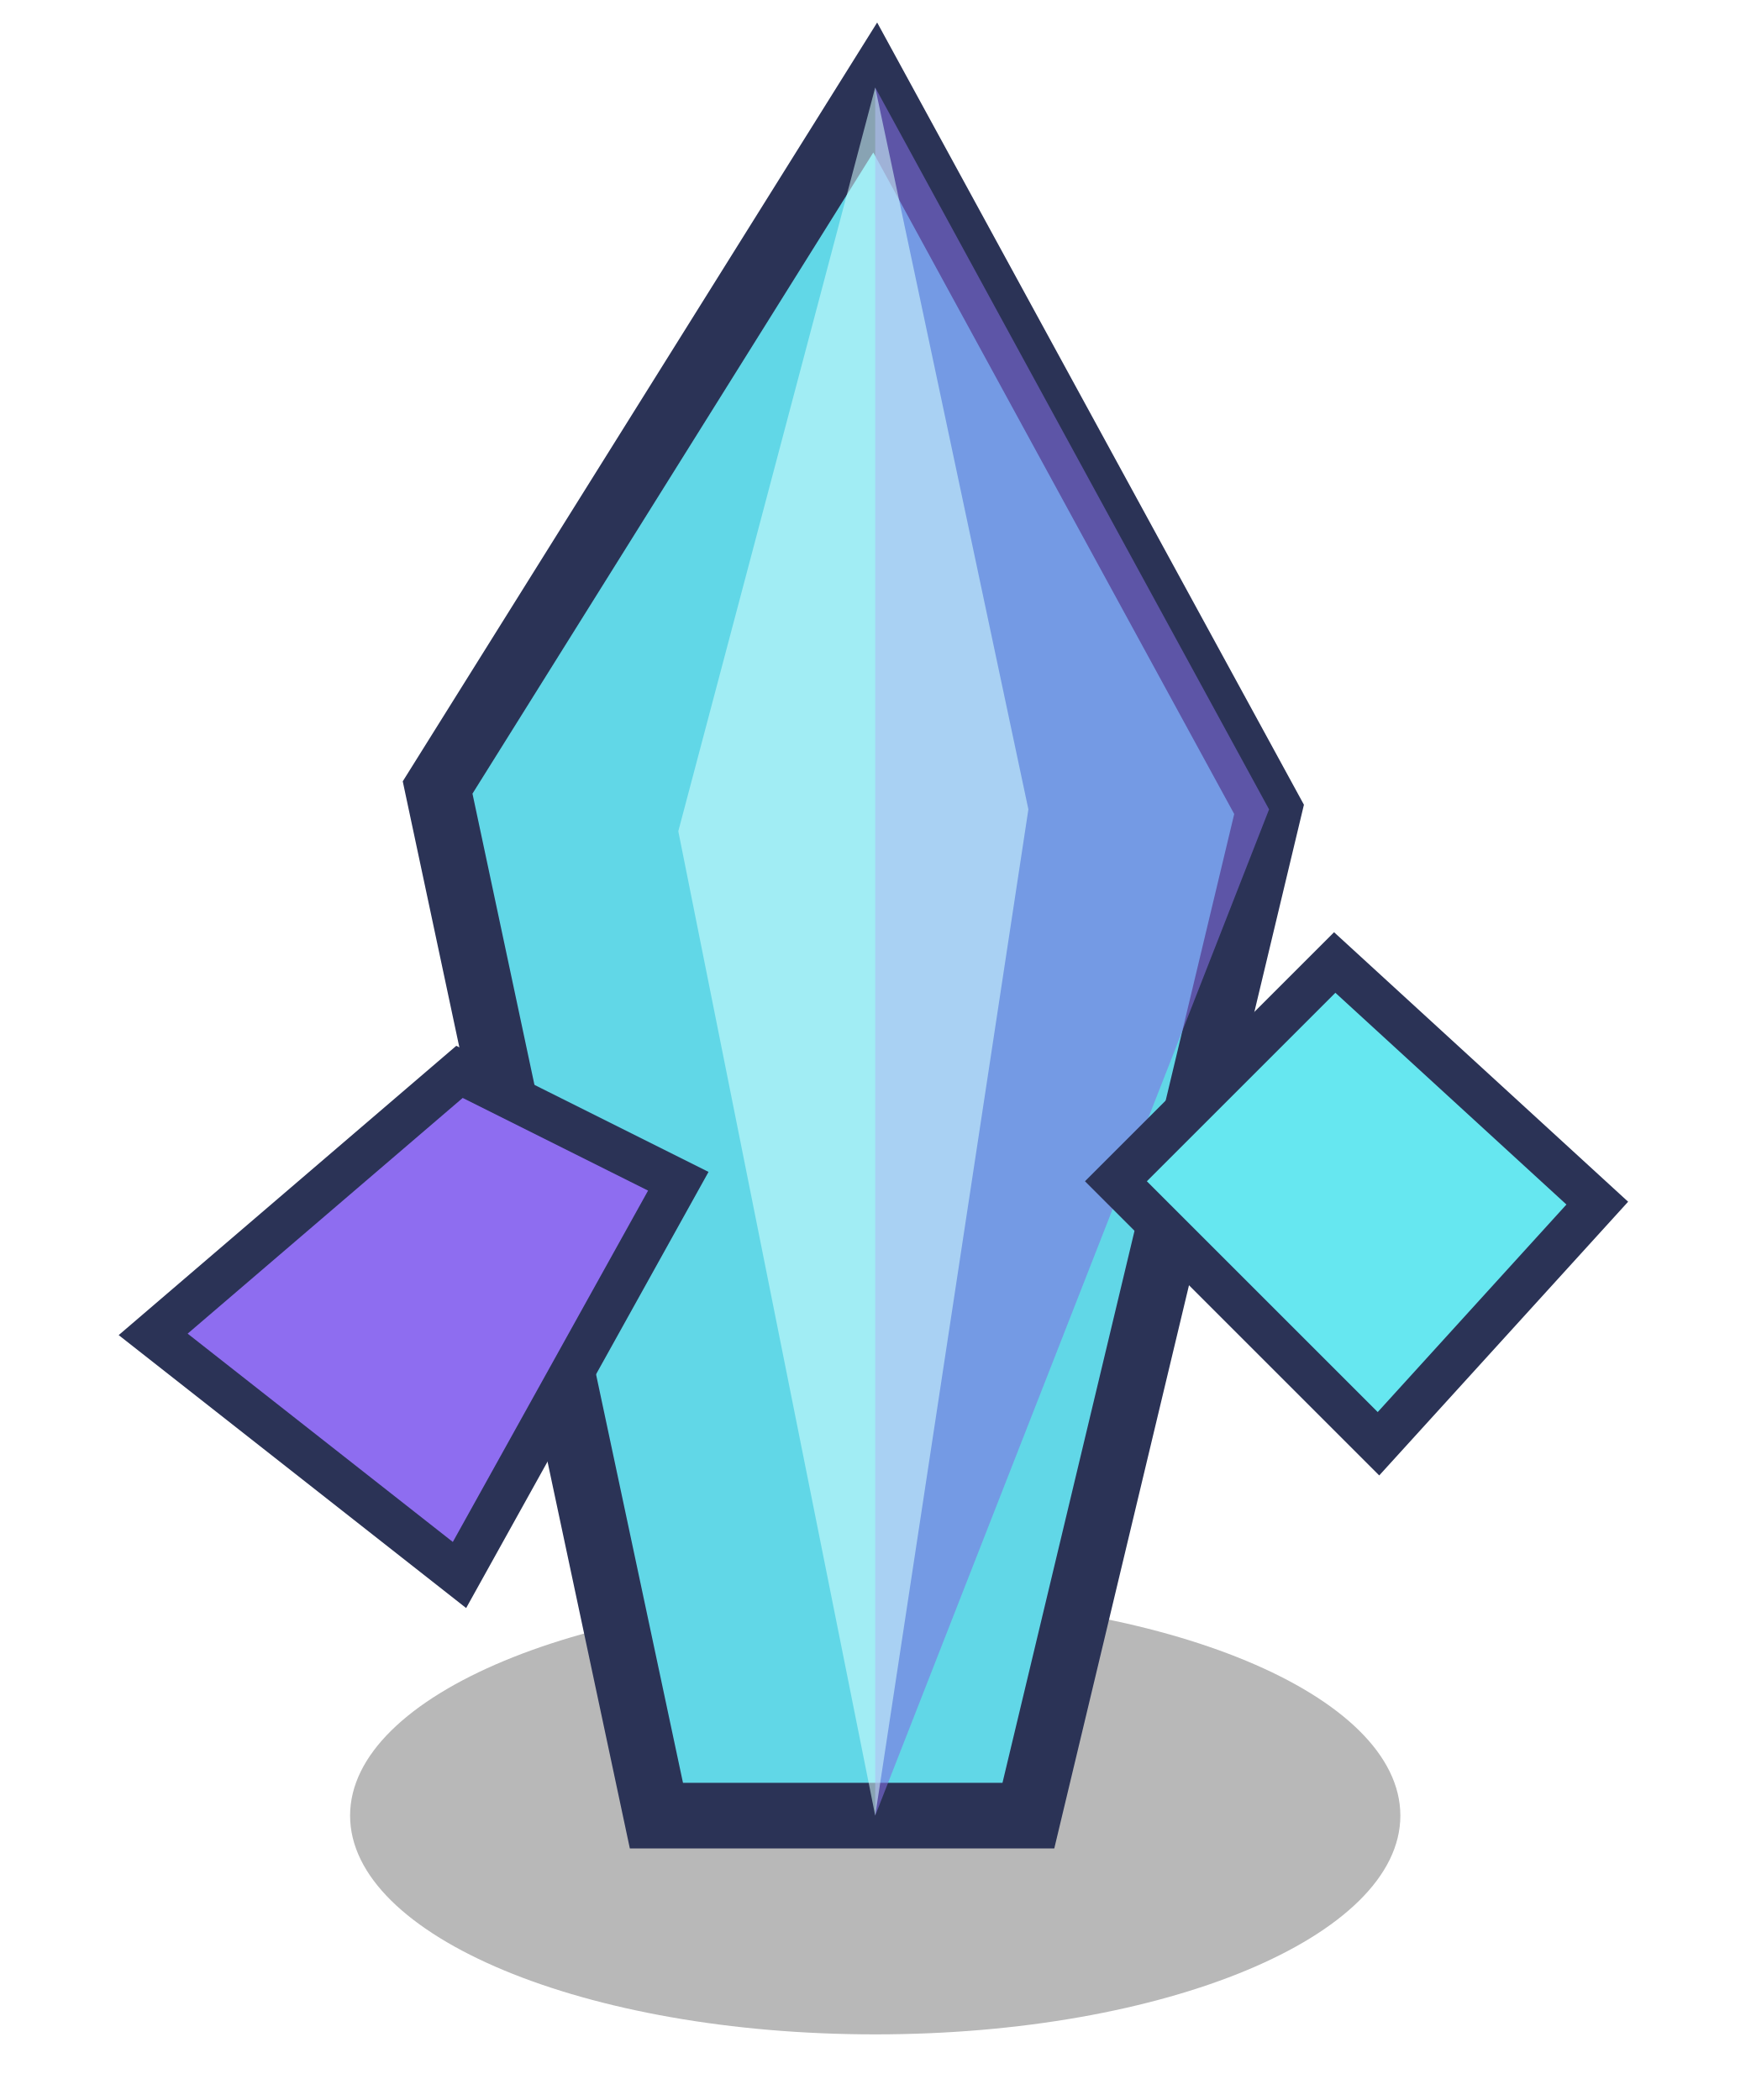
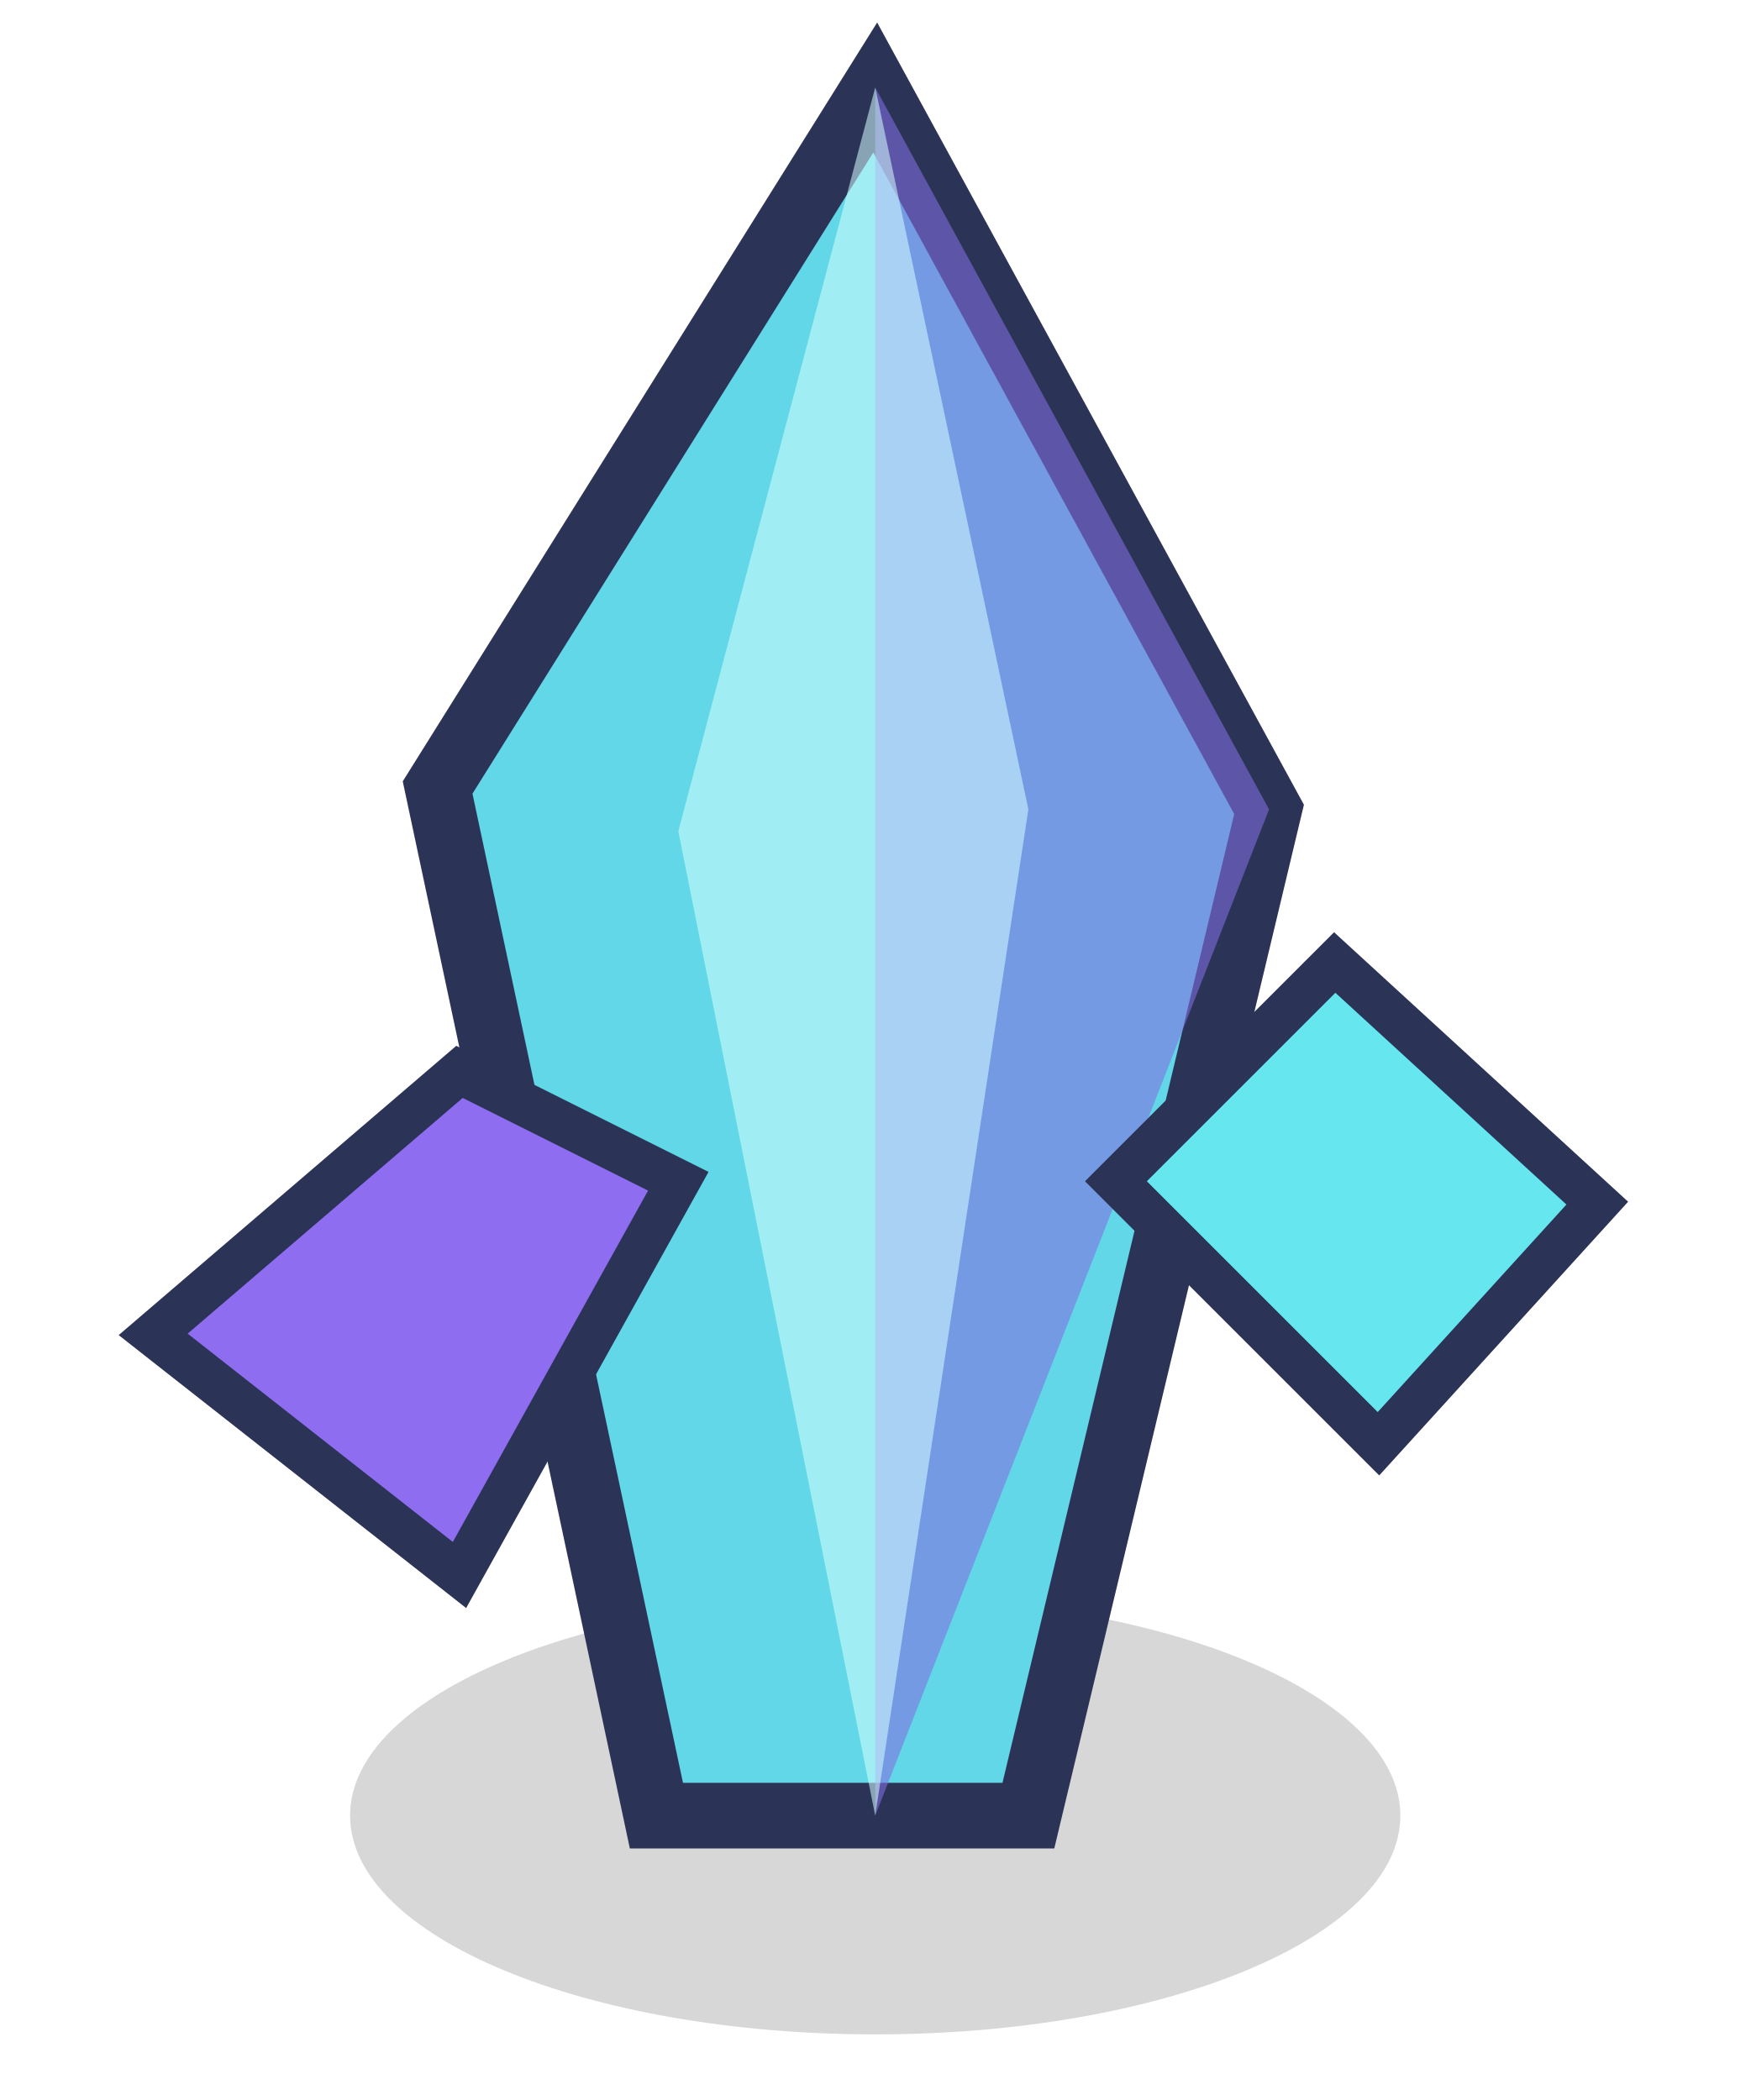
<svg xmlns="http://www.w3.org/2000/svg" viewBox="0 0 80 96">
-   <ellipse cx="40" cy="83" rx="24" ry="10" fill="#000" opacity=".28" />
+   <ellipse cx="40" cy="83" rx="24" ry="10" fill="#000" opacity=".16" />
  <path d="M40 4 58 37 47 83H30L20 36Z" fill="#61d7e7" stroke="#2b3356" stroke-width="3" />
  <path d="M40 4v79l18-46Z" fill="#816ee1" opacity=".58" />
  <path d="M40 4 31 38l9 45 7-46Z" fill="#d5ffff" opacity=".55" />
  <path d="M21 49 7 61l14 11 10-18Z" fill="#8e6df0" stroke="#2b3356" stroke-width="2" />
  <path d="M61 44 73 55 63 66 51 54Z" fill="#66e7f0" stroke="#2b3356" stroke-width="2" />
</svg>
